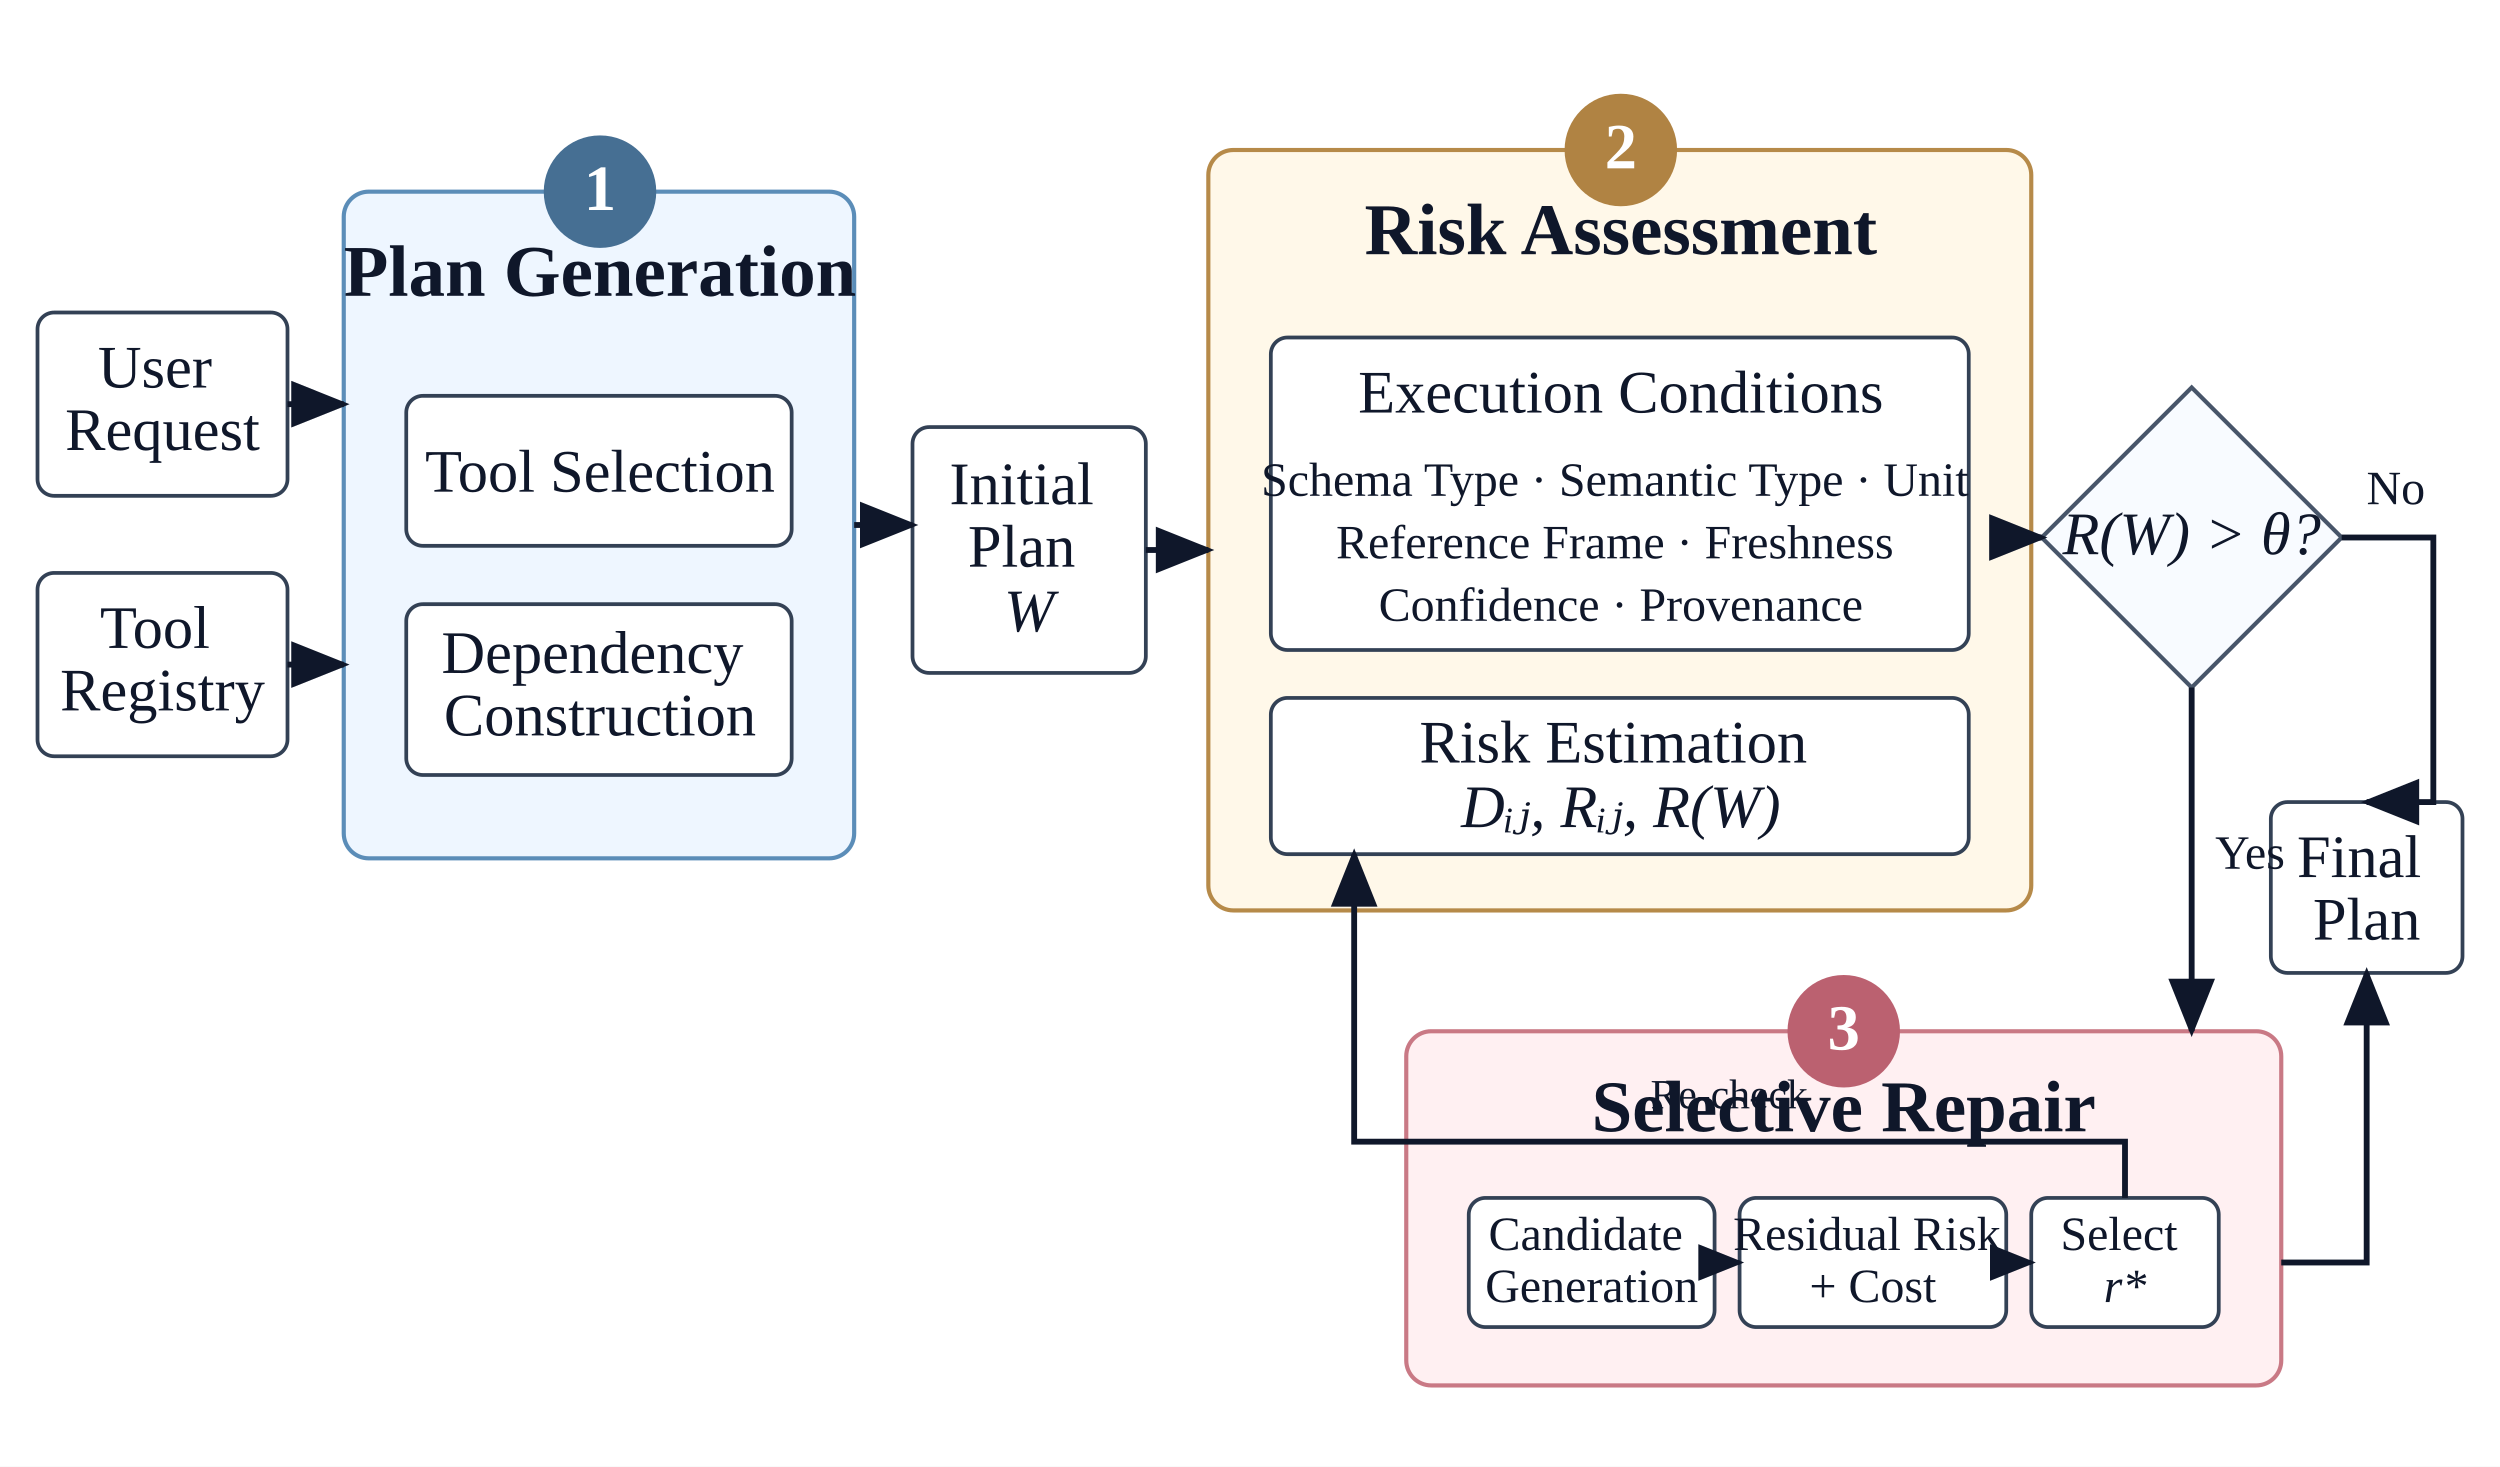
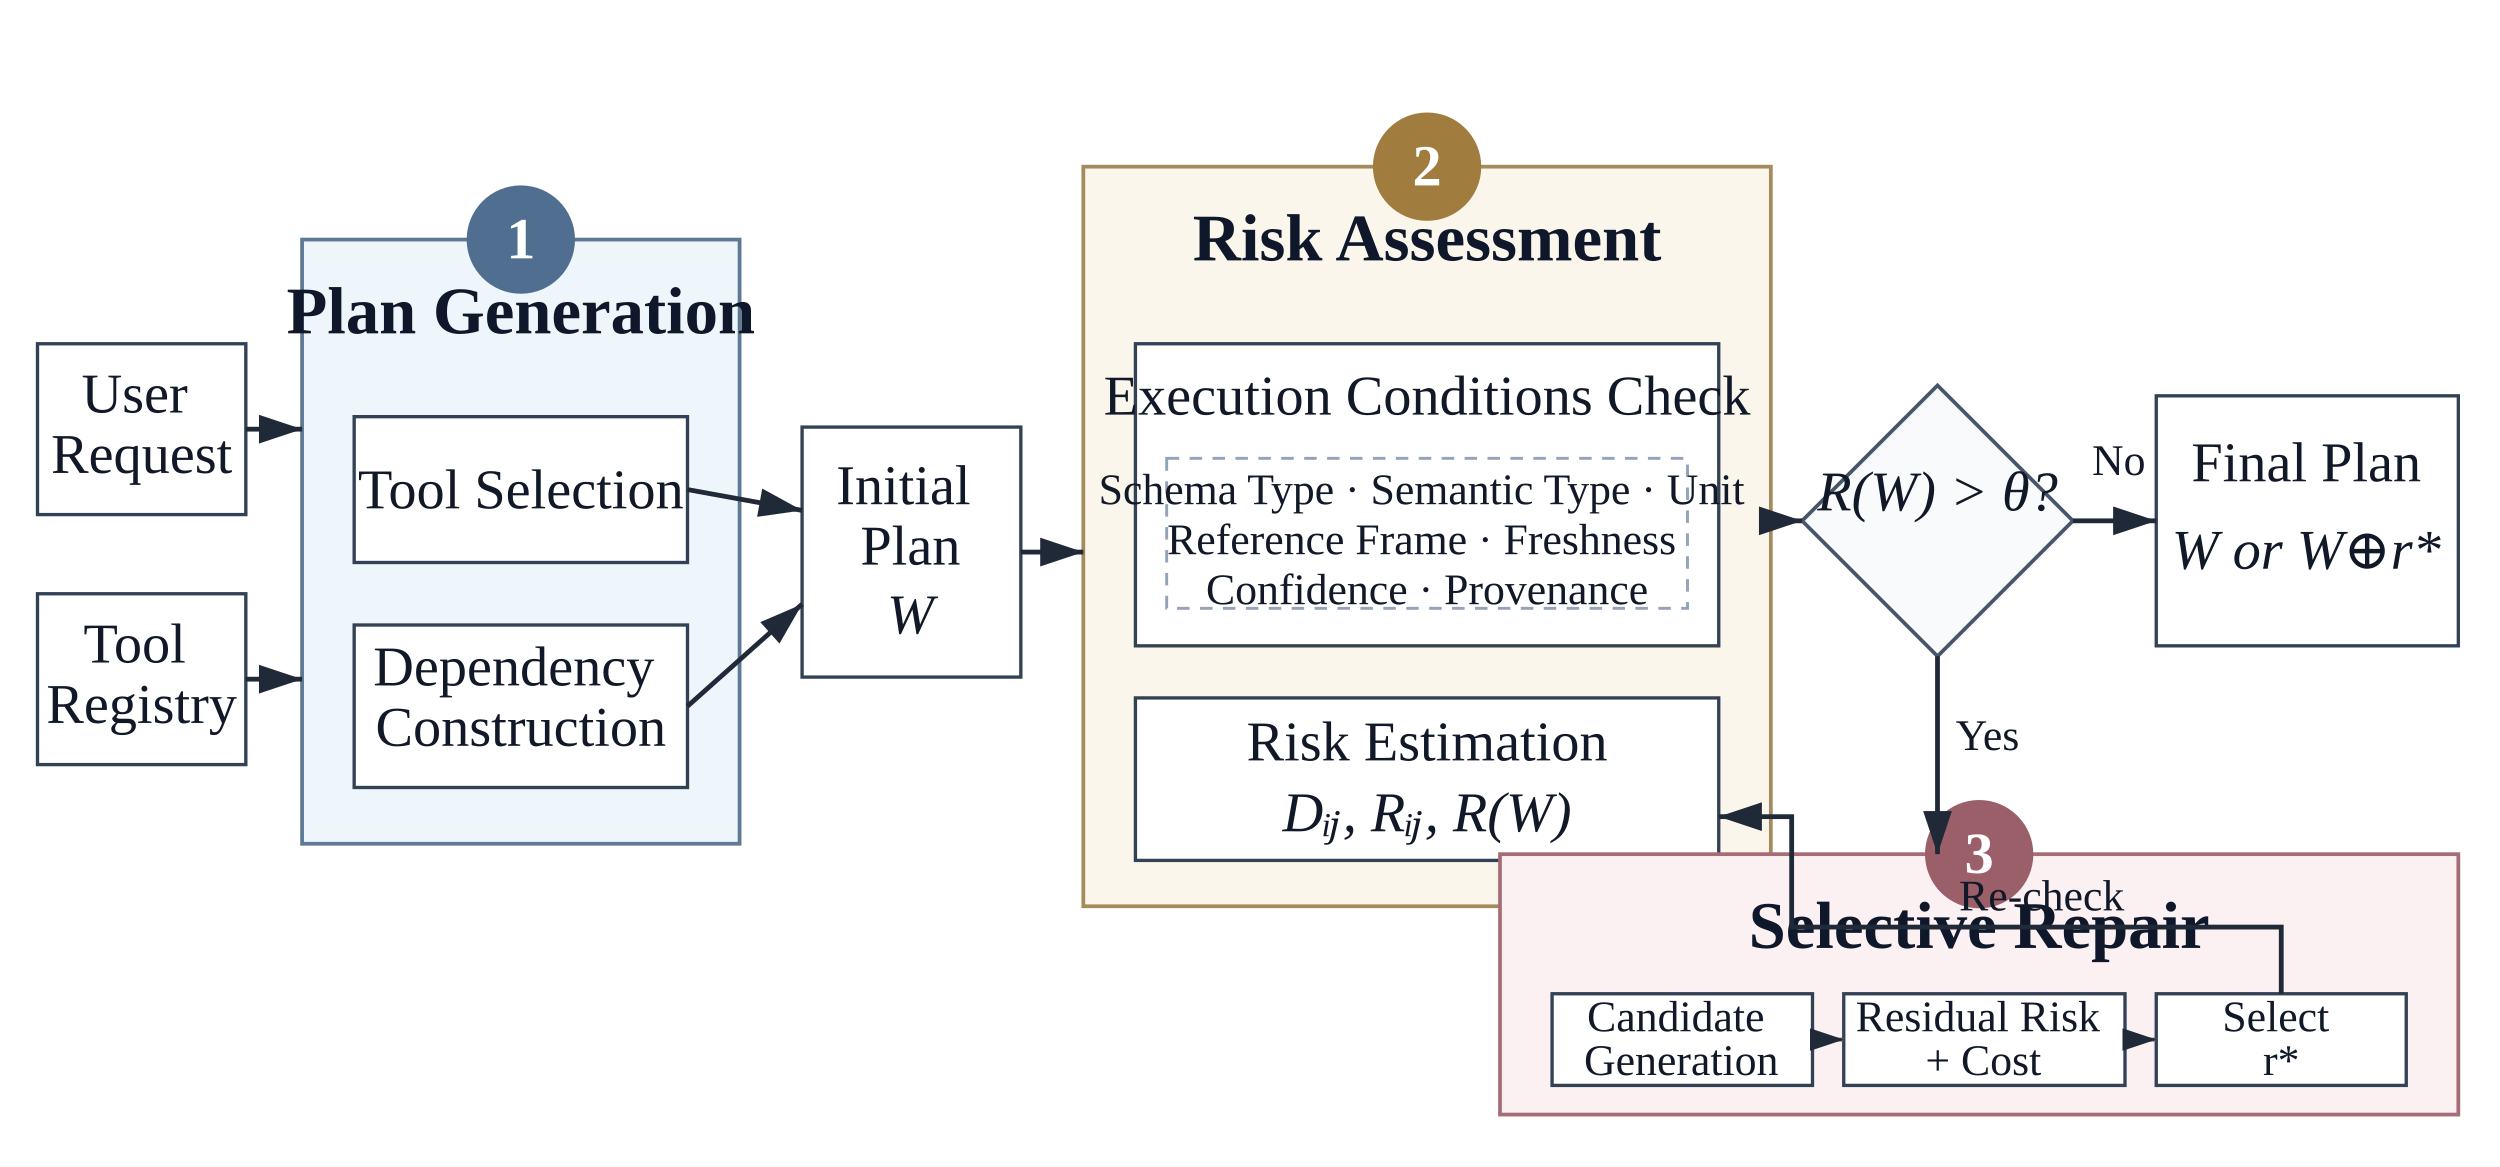
- <svg xmlns="http://www.w3.org/2000/svg" width="75mm" height="44mm" viewBox="0 0 1200 704" preserveAspectRatio="xMidYMid meet">
+ <svg xmlns="http://www.w3.org/2000/svg" width="1200" height="560" viewBox="0 0 1200 560" preserveAspectRatio="xMidYMid meet">
  <defs>
+     <marker id="arrow" markerWidth="10" markerHeight="10" refX="9" refY="3" orient="auto" markerUnits="strokeWidth">
+       <path d="M0,0 L0,6 L9,3 z" fill="#1f2937" />
+     </marker>
    <style>
-       .box{fill:#fff;stroke:#334155;stroke-width:1.8;rx:8;ry:8}
-       .panel{stroke-width:2;rx:12;ry:12}
-       .t{font-family:'Times New Roman','DejaVu Serif',serif;fill:#0f172a;text-anchor:middle}
-       .h{font-size:35px;font-weight:700}
-       .m{font-size:29px}
-       .s{font-size:23px}
-       .xs{font-size:20px}
-       .math{font-style:italic}
-       .badge{font-family:'Times New Roman','DejaVu Serif',serif;fill:#fff;font-size:31px;font-weight:700;text-anchor:middle;dominant-baseline:middle}
-       .arrow{stroke:#0f172a;stroke-width:2.8;fill:none;marker-end:url(#arrow)}
-       .thin{stroke:#0f172a;stroke-width:2.2;fill:none;marker-end:url(#arrow)}
+       .panel{stroke-width:1.8}
+       .box{fill:#ffffff;stroke:#334155;stroke-width:1.6}
+       .dash{fill:#ffffff;stroke:#94a3b8;stroke-width:1.4;stroke-dasharray:6 5}
+       .num{font:700 28px 'Times New Roman',serif;fill:#ffffff;text-anchor:middle}
+       .head{font:700 32px 'Times New Roman',serif;fill:#0f172a;text-anchor:middle}
+       .main{font:400 27px 'Times New Roman',serif;fill:#111827;text-anchor:middle}
+       .small{font:400 21px 'Times New Roman',serif;fill:#111827;text-anchor:middle}
+       .math{font:italic 27px 'Times New Roman',serif;fill:#111827;text-anchor:middle}
+       .line{stroke:#1f2937;stroke-width:2.3;fill:none;marker-end:url(#arrow)}
+       .thin{stroke:#475569;stroke-width:1.8;fill:none;marker-end:url(#arrow)}
    </style>
-     <marker id="arrow" markerWidth="11" markerHeight="11" refX="9" refY="4" orient="auto" markerUnits="strokeWidth">
-       <path d="M0,0 L0,8 L10,4 z" fill="#0f172a" />
-     </marker>
  </defs>
-   <rect x="0" y="0" width="1200" height="704" fill="#fff" />
-   <rect class="box" x="18" y="150" width="120" height="88" />
-   <text class="t m" x="78" y="186">
-     <tspan x="78">User</tspan>
-     <tspan x="78" dy="30">Request</tspan>
+   <rect x="0" y="0" width="1200" height="560" fill="#ffffff" />
+   <rect x="18" y="165" width="100" height="82" class="box" />
+   <text x="68" y="198" class="main">
+     <tspan x="68">User</tspan>
+     <tspan x="68" dy="29">Request</tspan>
  </text>
-   <rect class="box" x="18" y="275" width="120" height="88" />
-   <text class="t m" x="78" y="311">
-     <tspan x="78">Tool</tspan>
-     <tspan x="78" dy="30">Registry</tspan>
+   <rect x="18" y="285" width="100" height="82" class="box" />
+   <text x="68" y="318" class="main">
+     <tspan x="68">Tool</tspan>
+     <tspan x="68" dy="29">Registry</tspan>
  </text>
-   <rect x="165" y="92" width="245" height="320" fill="#eef6ff" stroke="#5b8db8" class="panel" />
-   <circle cx="288" cy="92" r="27" fill="#466f93" />
-   <text class="badge" x="288" y="92">1</text>
-   <text class="t h" x="288" y="142">Plan Generation</text>
-   <rect class="box" x="195" y="190" width="185" height="72" />
-   <text class="t m" x="288" y="236">Tool Selection</text>
-   <rect class="box" x="195" y="290" width="185" height="82" />
-   <text class="t m" x="288" y="323">
-     <tspan x="288">Dependency</tspan>
-     <tspan x="288" dy="30">Construction</tspan>
+   <rect x="145" y="115" width="210" height="290" fill="#eef5fb" stroke="#5f7893" class="panel" />
+   <circle cx="250" cy="115" r="26" fill="#506f90" />
+   <text x="250" y="124" class="num">1</text>
+   <text x="250" y="160" class="head">Plan Generation</text>
+   <rect x="170" y="200" width="160" height="70" class="box" />
+   <text x="250" y="244" class="main">Tool Selection</text>
+   <rect x="170" y="300" width="160" height="78" class="box" />
+   <text x="250" y="329" class="main">
+     <tspan x="250">Dependency</tspan>
+     <tspan x="250" dy="29">Construction</tspan>
  </text>
-   <rect class="box" x="438" y="205" width="112" height="118" />
-   <text class="t m" x="494" y="242">
-     <tspan x="494">Initial</tspan>
-     <tspan x="494" dy="30">Plan</tspan>
-     <tspan x="494" dy="31" class="math">W</tspan>
+   <rect x="385" y="205" width="105" height="120" class="box" />
+   <text x="437" y="242" class="main">
+     <tspan x="437">Initial</tspan>
+     <tspan x="437" dy="29">Plan</tspan>
  </text>
-   <rect x="580" y="72" width="395" height="365" fill="#fff8e9" stroke="#b68a49" class="panel" />
-   <circle cx="778" cy="72" r="27" fill="#b08343" />
-   <text class="badge" x="778" y="72">2</text>
-   <text class="t h" x="778" y="122">Risk Assessment</text>
-   <rect class="box" x="610" y="162" width="335" height="150" />
-   <text class="t m" x="778" y="198">Execution Conditions</text>
-   <text class="t s" x="778" y="238">
-     <tspan x="778">Schema Type · Semantic Type · Unit</tspan>
-     <tspan x="778" dy="30">Reference Frame · Freshness</tspan>
-     <tspan x="778" dy="30">Confidence · Provenance</tspan>
+   <text x="437" y="304" class="math">W</text>
+   <rect x="520" y="80" width="330" height="355" fill="#fbf6ec" stroke="#a58a5d" class="panel" />
+   <circle cx="685" cy="80" r="26" fill="#a17c3f" />
+   <text x="685" y="89" class="num">2</text>
+   <text x="685" y="125" class="head">Risk Assessment</text>
+   <rect x="545" y="165" width="280" height="145" class="box" />
+   <text x="685" y="199" class="main">Execution Conditions Check</text>
+   <rect x="560" y="220" width="250" height="72" class="dash" />
+   <text x="685" y="242" class="small">
+     <tspan x="685">Schema Type · Semantic Type · Unit</tspan>
+     <tspan x="685" dy="24">Reference Frame · Freshness</tspan>
+     <tspan x="685" dy="24">Confidence · Provenance</tspan>
  </text>
-   <rect class="box" x="610" y="335" width="335" height="75" />
-   <text class="t m" x="778" y="366">
-     <tspan x="778">Risk Estimation</tspan>
-     <tspan x="778" dy="31" class="math">Dᵢⱼ, Rᵢⱼ, R(W)</tspan>
+   <rect x="545" y="335" width="280" height="78" class="box" />
+   <text x="685" y="365" class="main">Risk Estimation</text>
+   <text x="685" y="399" class="math">Dᵢⱼ, Rᵢⱼ, R(W)</text>
+   <polygon points="930,185 995,250 930,315 865,250" fill="#f8fafc" stroke="#475569" stroke-width="1.8" />
+   <text x="930" y="245" class="math">R(W) &gt; θ?</text>
+   <rect x="1035" y="190" width="145" height="120" class="box" />
+   <text x="1107" y="231" class="main">Final Plan</text>
+   <text x="1107" y="273" class="math">W or W⊕r*</text>
+   <rect x="720" y="410" width="460" height="125" fill="#fbf0f2" stroke="#a66d78" class="panel" />
+   <circle cx="950" cy="410" r="26" fill="#9a5f69" />
+   <text x="950" y="419" class="num">3</text>
+   <text x="950" y="455" class="head">Selective Repair</text>
+   <rect x="745" y="477" width="125" height="44" class="box" />
+   <text x="807" y="495" class="small">
+     <tspan x="807">Candidate</tspan>
+     <tspan x="807" dy="21">Generation</tspan>
  </text>
-   <polygon points="1052,186 1124,258 1052,330 980,258" fill="#f8fbff" stroke="#475569" stroke-width="2" />
-   <text class="t m math" x="1052" y="266">R(W) &gt; θ?</text>
-   <rect class="box" x="1090" y="385" width="92" height="82" />
-   <text class="t m" x="1136" y="421">
-     <tspan x="1136">Final</tspan>
-     <tspan x="1136" dy="30">Plan</tspan>
+   <rect x="885" y="477" width="135" height="44" class="box" />
+   <text x="952" y="495" class="small">
+     <tspan x="952">Residual Risk</tspan>
+     <tspan x="952" dy="21">+ Cost</tspan>
  </text>
-   <rect x="675" y="495" width="420" height="170" fill="#fff0f2" stroke="#c97985" class="panel" />
-   <circle cx="885" cy="495" r="27" fill="#bb6170" />
-   <text class="badge" x="885" y="495">3</text>
-   <text class="t h" x="885" y="543">Selective Repair</text>
-   <rect class="box" x="705" y="575" width="118" height="62" />
-   <text class="t s" x="764" y="600">
-     <tspan x="764">Candidate</tspan>
-     <tspan x="764" dy="25">Generation</tspan>
+   <rect x="1035" y="477" width="120" height="44" class="box" />
+   <text x="1095" y="495" class="small">
+     <tspan x="1095">Select</tspan>
+     <tspan x="1095" dy="21">r*</tspan>
  </text>
-   <rect class="box" x="835" y="575" width="128" height="62" />
-   <text class="t s" x="899" y="600">
-     <tspan x="899">Residual Risk</tspan>
-     <tspan x="899" dy="25">+ Cost</tspan>
-   </text>
-   <rect class="box" x="975" y="575" width="90" height="62" />
-   <text class="t s" x="1020" y="600">
-     <tspan x="1020">Select</tspan>
-     <tspan x="1020" dy="25" class="math">r*</tspan>
-   </text>
-   <path class="arrow" d="M138 194 H165" />
-   <path class="arrow" d="M138 319 H165" />
-   <path class="arrow" d="M410 252 H438" />
-   <path class="arrow" d="M550 264 H580" />
-   <path class="arrow" d="M975 258 H980" />
-   <path class="arrow" d="M1124 258 H1168 V385 H1136" />
-   <text class="t s" x="1150" y="242">No</text>
-   <path class="arrow" d="M1052 330 V495" />
-   <text class="t s" x="1080" y="417">Yes</text>
-   <path class="thin" d="M823 606 H835" />
-   <path class="thin" d="M963 606 H975" />
-   <path class="arrow" d="M1020 575 V548 H650 V410" />
-   <text class="t xs" x="830" y="532">Re-check</text>
-   <path class="arrow" d="M1095 606 H1136 V467" />
+   <line x1="118" y1="206" x2="145" y2="206" class="line" />
+   <line x1="118" y1="326" x2="145" y2="326" class="line" />
+   <line x1="330" y1="235" x2="385" y2="245" class="line" />
+   <line x1="330" y1="339" x2="385" y2="290" class="line" />
+   <line x1="490" y1="265" x2="520" y2="265" class="line" />
+   <line x1="850" y1="250" x2="865" y2="250" class="line" />
+   <line x1="995" y1="250" x2="1035" y2="250" class="line" />
+   <text x="1017" y="228" class="small">No</text>
+   <path d="M930 315 L930 410" class="line" />
+   <text x="954" y="360" class="small">Yes</text>
+   <line x1="870" y1="499" x2="885" y2="499" class="thin" />
+   <line x1="1020" y1="499" x2="1035" y2="499" class="thin" />
+   <path d="M1095 477 L1095 445 L860 445 L860 392 L825 392" class="line" />
+   <text x="980" y="437" class="small">Re-check</text>
</svg>
